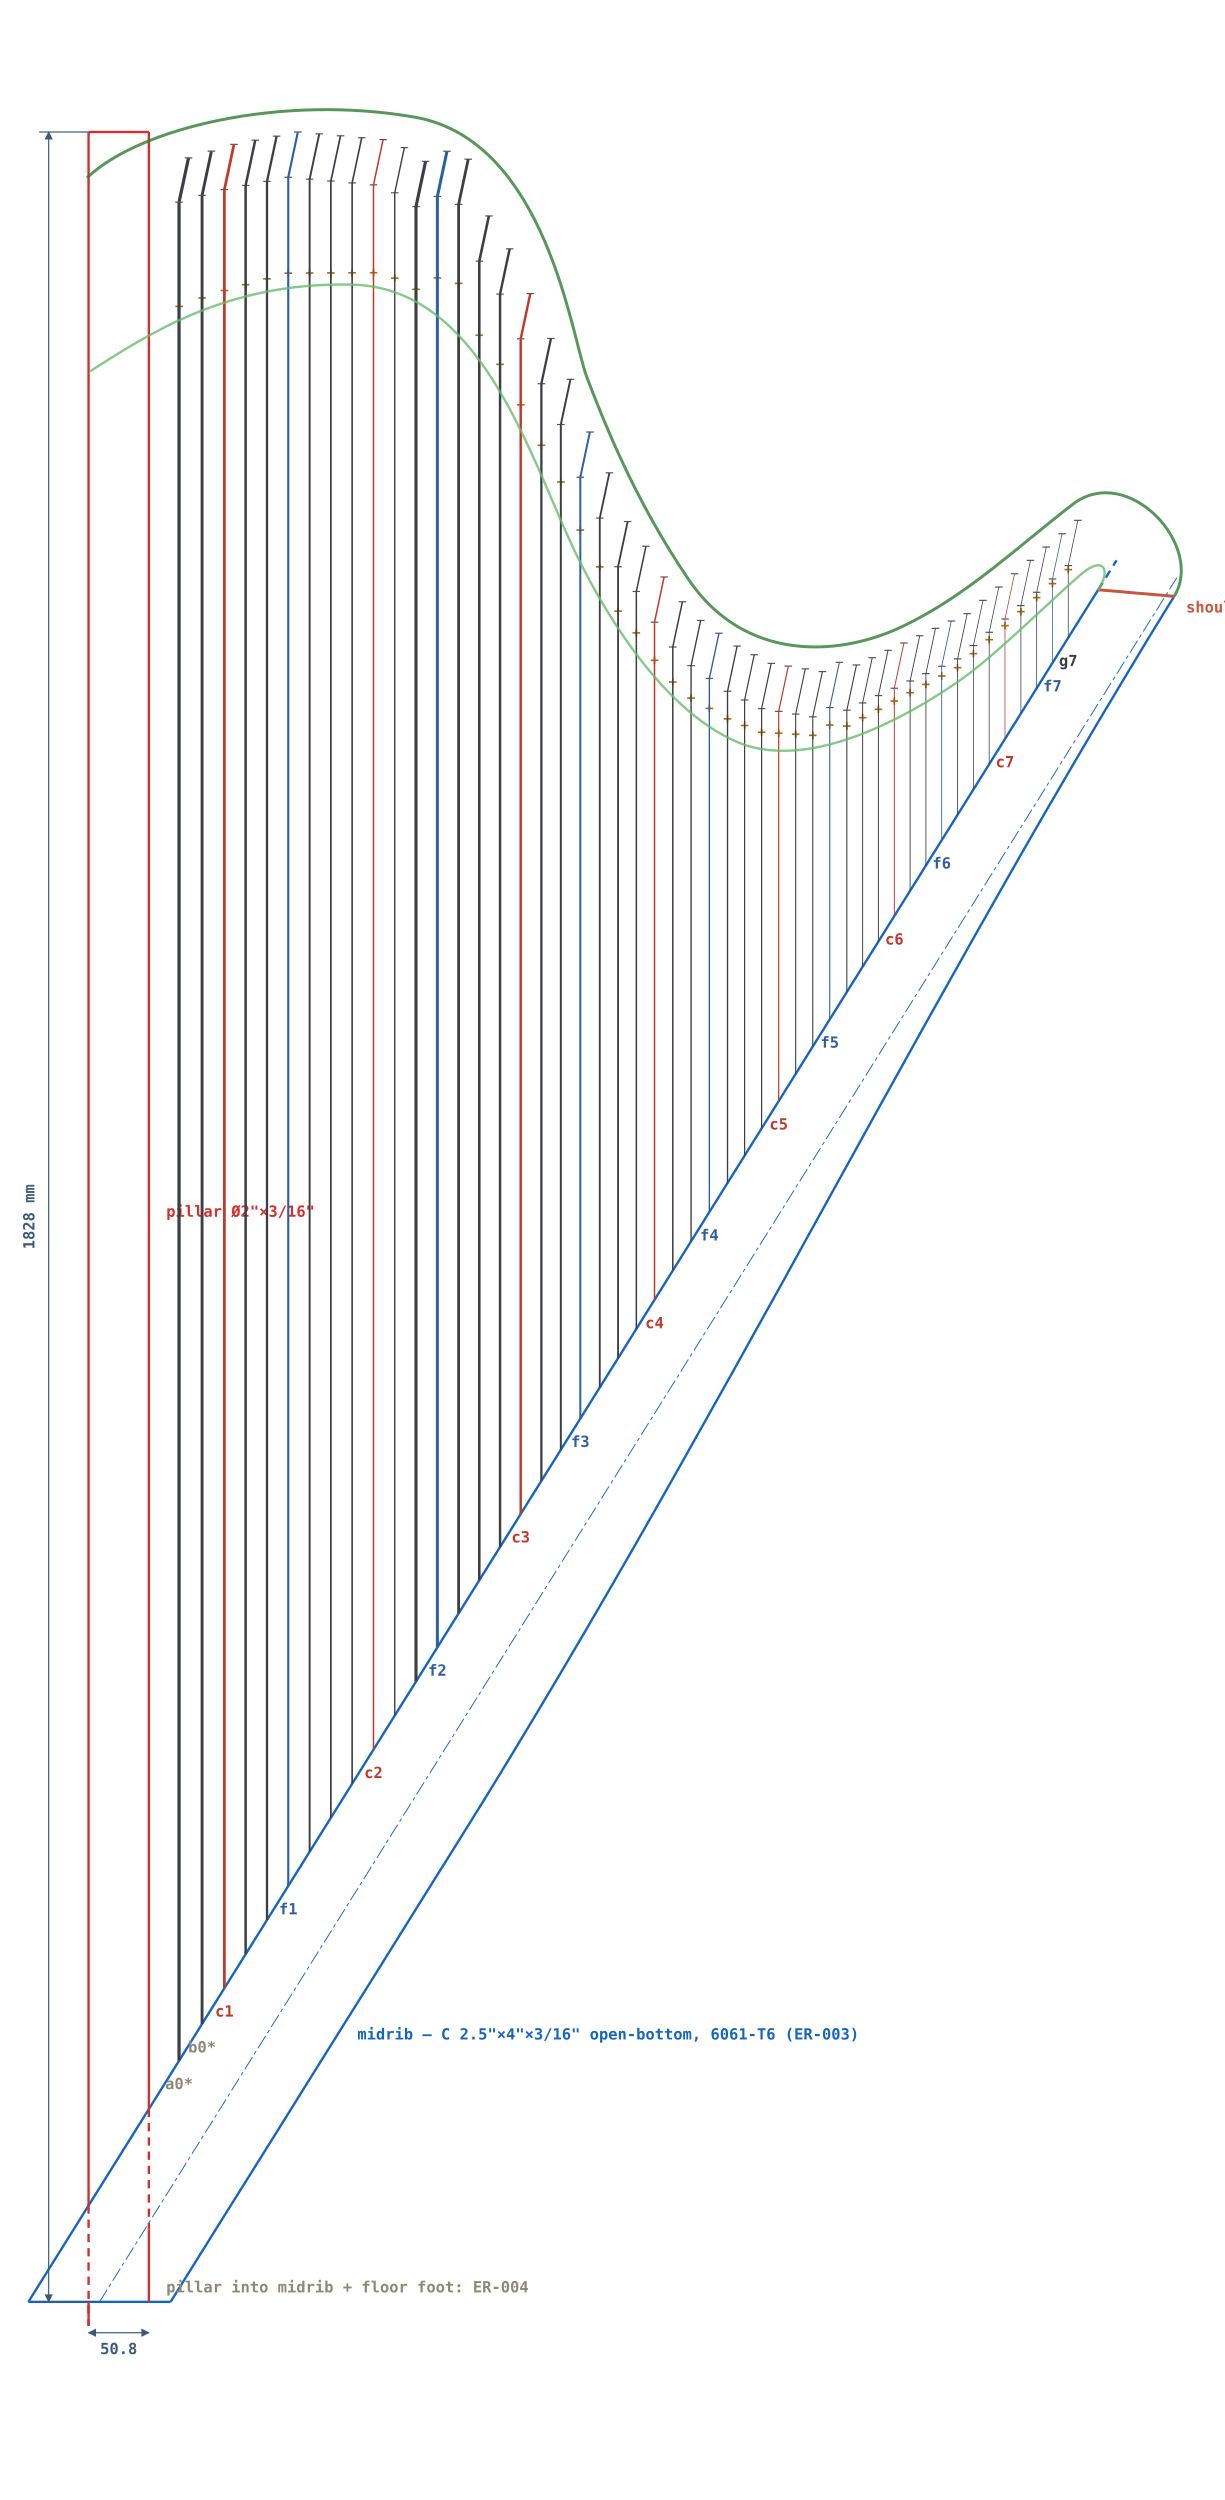
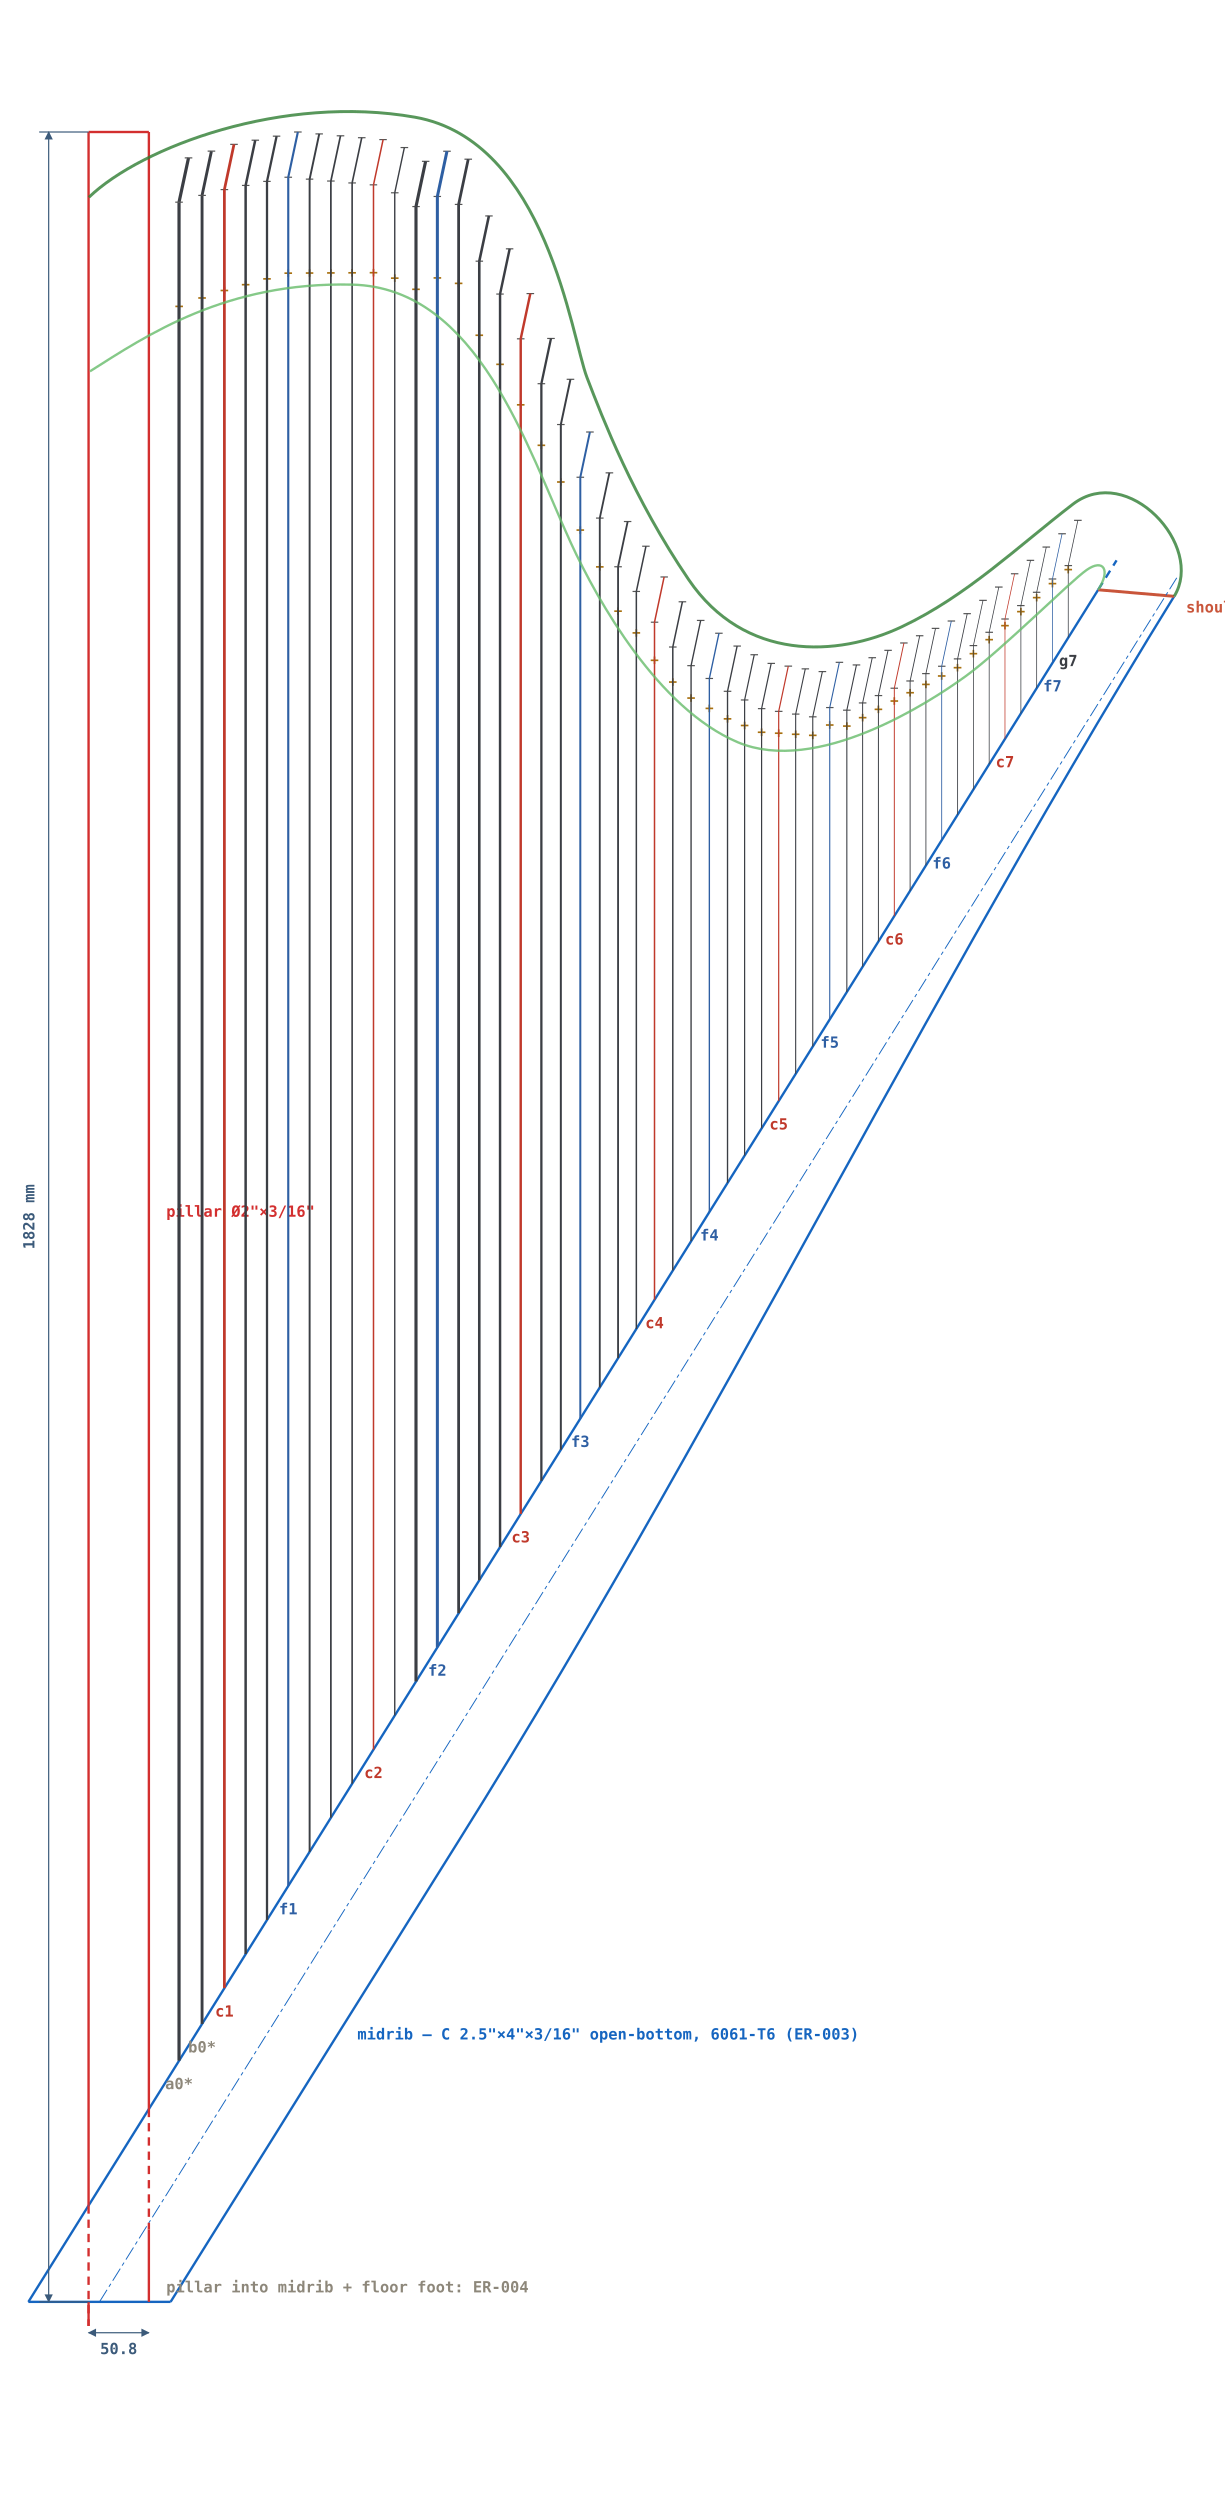
<svg xmlns="http://www.w3.org/2000/svg" width="942mm" height="1924mm" viewBox="65 0 1031 1924">
  <style>.nl{font-size:13px;font-weight:700;font-family:ui-monospace,Menlo,Consolas,monospace}</style>
  <defs>
    <marker id="arr" viewBox="0 0 10 10" refX="9" refY="5" markerWidth="7" markerHeight="7" orient="auto-start-reverse">
      <path d="M0 0 L10 5 L0 10 z" fill="#3b5a7a" />
    </marker>
  </defs>
  <line x1="88.9" y1="1848.0" x2="990.0" y2="405.9" stroke="#1565c0" stroke-width="2" />
  <line x1="990.0" y1="405.9" x2="1005.5" y2="381.1" stroke="#1565c0" stroke-width="2" stroke-dasharray="7 5" />
  <path d="M 208.7 1848.0 L 230.7 1812.7 L 252.8 1777.3 L 274.9 1742.0 L 297.0 1706.7 L 319.0 1671.4 L 341.1 1636.0 L 363.2 1600.7 L 385.3 1565.4 L 407.3 1530.1 L 429.4 1494.7 L 451.5 1459.4 L 473.5 1424.0 L 495.2 1388.5 L 516.7 1352.8 L 538.0 1317.0 L 559.1 1281.1 L 580.1 1245.0 L 600.9 1208.9 L 621.5 1172.7 L 642.0 1136.4 L 662.4 1100.0 L 682.8 1063.6 L 703.0 1027.2 L 723.3 990.7 L 743.4 954.2 L 763.6 917.6 L 783.8 881.1 L 803.9 844.6 L 824.2 808.1 L 844.4 771.7 L 864.8 735.3 L 885.2 698.9 L 905.8 662.6 L 926.4 626.4 L 947.2 590.3 L 968.2 554.3 L 989.3 518.4 L 1010.7 482.6 L 1032.2 446.9 L 1054.0 411.4" fill="none" stroke="#1565c0" stroke-width="2" />
  <line x1="990.0" y1="405.9" x2="1054.0" y2="411.4" stroke="#c9553a" stroke-width="2.5" />
  <text x="1064" y="425" class="nl" fill="#c9553a">shoulder weld</text>
  <text x="1102" y="437" class="nl" fill="#1565c0">shoulder lap: ER-005</text>
  <line x1="88.9" y1="1848.0" x2="208.7" y2="1848.0" stroke="#1565c0" stroke-width="2" />
  <line x1="148.8" y1="1848.0" x2="1056.2" y2="395.8" stroke="#1565c0" stroke-width="0.8" stroke-dasharray="12 3 3 3" />
  <text x="366" y="1627" class="nl" fill="#1565c0">midrib — C 2.5"×4"×3/16" open-bottom, 6061-T6 (ER-003)</text>
  <line x1="139.6" y1="20.3" x2="139.6" y2="1766.7" stroke="#d32f2f" stroke-width="2" />
  <line x1="139.6" y1="1766.7" x2="139.6" y2="1868.3" stroke="#d32f2f" stroke-width="2" stroke-dasharray="7 5" />
  <line x1="139.6" y1="1868.3" x2="139.6" y2="1848.0" stroke="#d32f2f" stroke-width="2" />
  <line x1="190.4" y1="20.3" x2="190.4" y2="1685.4" stroke="#d32f2f" stroke-width="2" />
  <line x1="190.4" y1="1685.4" x2="190.4" y2="1787.0" stroke="#d32f2f" stroke-width="2" stroke-dasharray="7 5" />
  <line x1="190.4" y1="1787.0" x2="190.4" y2="1848.0" stroke="#d32f2f" stroke-width="2" />
  <line x1="139.6" y1="20.3" x2="190.4" y2="20.3" stroke="#d32f2f" stroke-width="2" />
  <text x="205" y="934" class="nl" fill="#d32f2f">pillar Ø2"×3/16"</text>
  <text x="205" y="1840" class="nl" fill="#8d877a">pillar into midrib + floor foot: ER-004</text>
  <g stroke="#3b5a7a" stroke-width="1" fill="none">
    <line x1="106" y1="20.3" x2="106" y2="1848.0" marker-start="url(#arr)" marker-end="url(#arr)" />
    <line x1="98" y1="20.3" x2="139.6" y2="20.3" />
    <line x1="98" y1="1848.0" x2="139.6" y2="1848.0" />
  </g>
  <text x="94" y="934" class="nl" fill="#3b5a7a" text-anchor="middle" transform="rotate(-90 94 934)">1828 mm</text>
  <g stroke="#3b5a7a" stroke-width="1" fill="none">
    <line x1="139.6" y1="1874.0" x2="190.4" y2="1874.0" marker-start="url(#arr)" marker-end="url(#arr)" />
  </g>
  <text x="165" y="1892" class="nl" fill="#3b5a7a" text-anchor="middle">50.8</text>
  <g stroke="#555" stroke-width="1.0" fill="none">
    <line x1="250.8" y1="68.8" x2="257.2" y2="68.8" />
    <line x1="258.9" y1="30.7" x2="265.3" y2="30.7" />
    <line x1="268.8" y1="65.3" x2="275.1" y2="65.3" />
    <line x1="276.9" y1="27.2" x2="283.2" y2="27.2" />
    <line x1="286.7" y1="61.9" x2="293.0" y2="61.9" />
    <line x1="294.8" y1="23.8" x2="301.1" y2="23.8" />
    <line x1="304.6" y1="58.4" x2="311.0" y2="58.4" />
    <line x1="312.7" y1="20.3" x2="319.1" y2="20.3" />
    <line x1="322.6" y1="60.0" x2="328.9" y2="60.0" />
    <line x1="330.7" y1="21.9" x2="337.0" y2="21.9" />
    <line x1="340.5" y1="61.6" x2="346.9" y2="61.6" />
    <line x1="348.6" y1="23.5" x2="355.0" y2="23.5" />
    <line x1="358.4" y1="63.2" x2="364.8" y2="63.2" />
    <line x1="366.5" y1="25.1" x2="372.9" y2="25.1" />
    <line x1="376.4" y1="64.8" x2="382.7" y2="64.8" />
    <line x1="384.5" y1="26.7" x2="390.8" y2="26.7" />
    <line x1="394.3" y1="71.5" x2="400.7" y2="71.5" />
    <line x1="402.4" y1="33.4" x2="408.8" y2="33.4" />
    <line x1="412.3" y1="83.1" x2="418.6" y2="83.1" />
    <line x1="420.4" y1="45.0" x2="426.7" y2="45.0" />
    <line x1="430.2" y1="74.6" x2="436.5" y2="74.6" />
    <line x1="438.3" y1="36.5" x2="444.7" y2="36.5" />
    <line x1="448.1" y1="81.3" x2="454.5" y2="81.3" />
    <line x1="456.2" y1="43.2" x2="462.6" y2="43.2" />
    <line x1="465.6" y1="129.1" x2="471.9" y2="129.1" />
    <line x1="473.7" y1="91.0" x2="480.0" y2="91.0" />
    <line x1="483.0" y1="156.8" x2="489.3" y2="156.8" />
    <line x1="491.1" y1="118.7" x2="497.4" y2="118.7" />
    <line x1="500.4" y1="194.5" x2="506.8" y2="194.5" />
    <line x1="508.5" y1="156.4" x2="514.9" y2="156.4" />
    <line x1="517.8" y1="232.3" x2="524.2" y2="232.3" />
    <line x1="525.9" y1="194.2" x2="532.3" y2="194.2" />
    <line x1="534.2" y1="266.7" x2="540.6" y2="266.7" />
    <line x1="542.3" y1="228.6" x2="548.7" y2="228.6" />
    <line x1="550.6" y1="311.1" x2="557.0" y2="311.1" />
    <line x1="558.7" y1="273.0" x2="565.1" y2="273.0" />
    <line x1="567.0" y1="345.5" x2="573.4" y2="345.5" />
    <line x1="575.1" y1="307.4" x2="581.5" y2="307.4" />
    <line x1="582.4" y1="386.5" x2="588.8" y2="386.5" />
    <line x1="590.5" y1="348.4" x2="596.8" y2="348.4" />
    <line x1="597.8" y1="407.3" x2="604.1" y2="407.3" />
    <line x1="605.9" y1="369.2" x2="612.2" y2="369.2" />
    <line x1="613.2" y1="433.2" x2="619.5" y2="433.2" />
    <line x1="621.3" y1="395.1" x2="627.6" y2="395.1" />
    <line x1="628.5" y1="454.1" x2="634.9" y2="454.1" />
    <line x1="636.6" y1="416.0" x2="643.0" y2="416.0" />
    <line x1="643.9" y1="469.8" x2="650.3" y2="469.8" />
    <line x1="652.0" y1="431.7" x2="658.4" y2="431.7" />
    <line x1="659.3" y1="480.6" x2="665.6" y2="480.6" />
    <line x1="667.4" y1="442.5" x2="673.7" y2="442.5" />
    <line x1="674.6" y1="491.4" x2="681.0" y2="491.4" />
    <line x1="682.8" y1="453.3" x2="689.1" y2="453.3" />
    <line x1="689.0" y1="498.7" x2="695.4" y2="498.7" />
    <line x1="697.1" y1="460.6" x2="703.5" y2="460.6" />
    <line x1="703.4" y1="506.0" x2="709.7" y2="506.0" />
    <line x1="711.5" y1="467.9" x2="717.8" y2="467.9" />
    <line x1="717.7" y1="508.3" x2="724.1" y2="508.3" />
    <line x1="725.8" y1="470.2" x2="732.2" y2="470.2" />
    <line x1="732.1" y1="510.6" x2="738.4" y2="510.6" />
    <line x1="740.2" y1="472.5" x2="746.5" y2="472.5" />
    <line x1="746.4" y1="512.9" x2="752.8" y2="512.9" />
    <line x1="754.5" y1="474.8" x2="760.9" y2="474.8" />
    <line x1="760.8" y1="505.1" x2="767.1" y2="505.1" />
    <line x1="768.9" y1="467.0" x2="775.2" y2="467.0" />
    <line x1="775.1" y1="507.3" x2="781.5" y2="507.3" />
    <line x1="783.2" y1="469.2" x2="789.6" y2="469.2" />
    <line x1="788.4" y1="501.2" x2="794.8" y2="501.2" />
    <line x1="796.5" y1="463.1" x2="802.9" y2="463.1" />
    <line x1="801.8" y1="495.0" x2="808.1" y2="495.0" />
    <line x1="809.9" y1="456.9" x2="816.2" y2="456.9" />
    <line x1="815.1" y1="488.8" x2="821.4" y2="488.8" />
    <line x1="823.2" y1="450.7" x2="829.5" y2="450.7" />
    <line x1="828.4" y1="482.7" x2="834.8" y2="482.7" />
    <line x1="836.5" y1="444.6" x2="842.8" y2="444.6" />
    <line x1="841.7" y1="476.5" x2="848.1" y2="476.5" />
    <line x1="849.8" y1="438.4" x2="856.2" y2="438.4" />
    <line x1="855.1" y1="470.3" x2="861.4" y2="470.3" />
    <line x1="863.2" y1="432.2" x2="869.5" y2="432.2" />
    <line x1="868.4" y1="464.1" x2="874.7" y2="464.1" />
    <line x1="876.5" y1="426.0" x2="882.8" y2="426.0" />
    <line x1="881.7" y1="452.9" x2="888.1" y2="452.9" />
    <line x1="889.8" y1="414.8" x2="896.2" y2="414.8" />
    <line x1="895.0" y1="441.7" x2="901.4" y2="441.7" />
    <line x1="903.1" y1="403.6" x2="909.5" y2="403.6" />
    <line x1="908.4" y1="430.5" x2="914.7" y2="430.5" />
    <line x1="916.5" y1="392.4" x2="922.8" y2="392.4" />
    <line x1="921.7" y1="419.2" x2="928.0" y2="419.2" />
    <line x1="929.8" y1="381.1" x2="936.1" y2="381.1" />
    <line x1="935.0" y1="408.0" x2="941.3" y2="408.0" />
    <line x1="943.1" y1="369.9" x2="949.5" y2="369.9" />
    <line x1="948.3" y1="396.8" x2="954.7" y2="396.8" />
    <line x1="956.4" y1="358.7" x2="962.8" y2="358.7" />
    <line x1="961.7" y1="385.5" x2="968.0" y2="385.5" />
    <line x1="969.7" y1="347.4" x2="976.1" y2="347.4" />
  </g>
  <line x1="254.0" y1="68.8" x2="262.1" y2="30.7" stroke="#c0392b" stroke-width="2.311" />
  <line x1="271.9" y1="65.3" x2="280.0" y2="27.2" stroke="#3b3e44" stroke-width="2.108" />
  <line x1="289.9" y1="61.9" x2="298.0" y2="23.8" stroke="#3b3e44" stroke-width="1.930" />
  <line x1="307.8" y1="58.4" x2="315.9" y2="20.3" stroke="#2e5fa3" stroke-width="1.803" />
  <line x1="325.8" y1="60.0" x2="333.9" y2="21.9" stroke="#3b3e44" stroke-width="1.626" />
  <line x1="343.7" y1="61.6" x2="351.8" y2="23.5" stroke="#3b3e44" stroke-width="1.448" />
  <line x1="361.6" y1="63.2" x2="369.7" y2="25.1" stroke="#3b3e44" stroke-width="1.372" />
  <line x1="379.6" y1="64.8" x2="387.7" y2="26.7" stroke="#c0392b" stroke-width="1.270" />
  <line x1="397.5" y1="71.5" x2="405.6" y2="33.4" stroke="#3b3e44" stroke-width="1.168" />
  <line x1="415.4" y1="83.1" x2="423.5" y2="45.0" stroke="#3b3e44" stroke-width="2.642" />
  <line x1="433.4" y1="74.6" x2="441.5" y2="36.5" stroke="#2e5fa3" stroke-width="2.540" />
  <line x1="451.3" y1="81.3" x2="459.4" y2="43.2" stroke="#3b3e44" stroke-width="2.337" />
  <line x1="468.7" y1="129.1" x2="476.8" y2="91.0" stroke="#3b3e44" stroke-width="2.184" />
  <line x1="486.2" y1="156.8" x2="494.3" y2="118.7" stroke="#3b3e44" stroke-width="2.057" />
  <line x1="503.6" y1="194.5" x2="511.7" y2="156.4" stroke="#c0392b" stroke-width="2.057" />
  <line x1="521.0" y1="232.3" x2="529.1" y2="194.2" stroke="#3b3e44" stroke-width="1.930" />
  <line x1="537.4" y1="266.7" x2="545.5" y2="228.6" stroke="#3b3e44" stroke-width="1.676" />
  <line x1="553.8" y1="311.1" x2="561.9" y2="273.0" stroke="#2e5fa3" stroke-width="1.676" />
  <line x1="570.2" y1="345.5" x2="578.3" y2="307.4" stroke="#3b3e44" stroke-width="1.549" />
  <line x1="585.6" y1="386.5" x2="593.7" y2="348.4" stroke="#3b3e44" stroke-width="1.549" />
  <line x1="601.0" y1="407.3" x2="609.1" y2="369.2" stroke="#3b3e44" stroke-width="1.270" />
  <line x1="616.3" y1="433.2" x2="624.4" y2="395.1" stroke="#c0392b" stroke-width="1.270" />
  <line x1="631.7" y1="454.1" x2="639.8" y2="416.0" stroke="#3b3e44" stroke-width="1.270" />
  <line x1="647.1" y1="469.8" x2="655.2" y2="431.7" stroke="#3b3e44" stroke-width="1.143" />
  <line x1="662.5" y1="480.6" x2="670.6" y2="442.5" stroke="#2e5fa3" stroke-width="1.143" />
  <line x1="677.8" y1="491.4" x2="685.9" y2="453.3" stroke="#3b3e44" stroke-width="1.143" />
  <line x1="692.2" y1="498.7" x2="700.3" y2="460.6" stroke="#3b3e44" stroke-width="1.016" />
  <line x1="706.5" y1="506.0" x2="714.6" y2="467.9" stroke="#3b3e44" stroke-width="1.016" />
  <line x1="720.9" y1="508.3" x2="729.0" y2="470.2" stroke="#c0392b" stroke-width="1.016" />
  <line x1="735.2" y1="510.6" x2="743.3" y2="472.5" stroke="#3b3e44" stroke-width="0.914" />
  <line x1="749.6" y1="512.9" x2="757.7" y2="474.8" stroke="#3b3e44" stroke-width="0.914" />
  <line x1="763.9" y1="505.1" x2="772.0" y2="467.0" stroke="#2e5fa3" stroke-width="0.914" />
  <line x1="778.3" y1="507.3" x2="786.4" y2="469.2" stroke="#3b3e44" stroke-width="0.914" />
  <line x1="791.6" y1="501.2" x2="799.7" y2="463.1" stroke="#3b3e44" stroke-width="0.813" />
  <line x1="804.9" y1="495.0" x2="813.0" y2="456.9" stroke="#3b3e44" stroke-width="0.813" />
  <line x1="818.3" y1="488.8" x2="826.4" y2="450.7" stroke="#c0392b" stroke-width="0.813" />
  <line x1="831.6" y1="482.7" x2="839.7" y2="444.6" stroke="#3b3e44" stroke-width="0.762" />
  <line x1="844.9" y1="476.5" x2="853.0" y2="438.4" stroke="#3b3e44" stroke-width="0.711" />
  <line x1="858.2" y1="470.3" x2="866.3" y2="432.2" stroke="#2e5fa3" stroke-width="0.711" />
  <line x1="871.6" y1="464.1" x2="879.7" y2="426.0" stroke="#3b3e44" stroke-width="0.711" />
  <line x1="884.9" y1="452.9" x2="893.0" y2="414.8" stroke="#3b3e44" stroke-width="0.635" />
  <line x1="898.2" y1="441.7" x2="906.3" y2="403.6" stroke="#3b3e44" stroke-width="0.635" />
  <line x1="911.5" y1="430.5" x2="919.6" y2="392.4" stroke="#c0392b" stroke-width="0.635" />
  <line x1="924.9" y1="419.2" x2="933.0" y2="381.1" stroke="#3b3e44" stroke-width="0.635" />
  <line x1="938.2" y1="408.0" x2="946.3" y2="369.9" stroke="#3b3e44" stroke-width="0.635" />
  <line x1="951.5" y1="396.8" x2="959.6" y2="358.7" stroke="#2e5fa3" stroke-width="0.635" />
  <line x1="964.8" y1="385.5" x2="972.9" y2="347.4" stroke="#3b3e44" stroke-width="0.635" />
  <g stroke="#a8700f" stroke-width="1.4">
    <line x1="212.7" y1="167.2" x2="219.1" y2="167.2" />
    <line x1="215.9" y1="164.0" x2="215.9" y2="170.4" />
  </g>
  <g stroke="#a8700f" stroke-width="1.4">
    <line x1="232.0" y1="160.1" x2="238.4" y2="160.1" />
    <line x1="235.2" y1="156.9" x2="235.2" y2="163.3" />
  </g>
  <g stroke="#a8700f" stroke-width="1.4">
    <line x1="250.8" y1="153.8" x2="257.2" y2="153.8" />
    <line x1="254.0" y1="150.6" x2="254.0" y2="157.0" />
  </g>
  <g stroke="#a8700f" stroke-width="1.4">
    <line x1="268.7" y1="148.9" x2="275.1" y2="148.9" />
    <line x1="271.9" y1="145.7" x2="271.9" y2="152.1" />
  </g>
  <g stroke="#a8700f" stroke-width="1.4">
    <line x1="286.7" y1="144.0" x2="293.1" y2="144.0" />
    <line x1="289.9" y1="140.8" x2="289.9" y2="147.2" />
  </g>
  <g stroke="#a8700f" stroke-width="1.4">
    <line x1="304.6" y1="139.2" x2="311.0" y2="139.2" />
    <line x1="307.8" y1="136.0" x2="307.8" y2="142.4" />
  </g>
  <g stroke="#a8700f" stroke-width="1.4">
    <line x1="322.6" y1="139.1" x2="328.9" y2="139.1" />
    <line x1="325.8" y1="135.9" x2="325.8" y2="142.3" />
  </g>
  <g stroke="#a8700f" stroke-width="1.4">
    <line x1="340.5" y1="139.0" x2="346.9" y2="139.0" />
    <line x1="343.7" y1="135.8" x2="343.7" y2="142.2" />
  </g>
  <g stroke="#a8700f" stroke-width="1.4">
    <line x1="358.4" y1="138.9" x2="364.8" y2="138.9" />
    <line x1="361.6" y1="135.7" x2="361.6" y2="142.1" />
  </g>
  <g stroke="#a8700f" stroke-width="1.4">
    <line x1="376.4" y1="138.8" x2="382.8" y2="138.8" />
    <line x1="379.6" y1="135.6" x2="379.6" y2="142.0" />
  </g>
  <g stroke="#a8700f" stroke-width="1.4">
    <line x1="394.3" y1="143.4" x2="400.7" y2="143.4" />
    <line x1="397.5" y1="140.2" x2="397.5" y2="146.6" />
  </g>
  <g stroke="#a8700f" stroke-width="1.4">
    <line x1="412.2" y1="152.8" x2="418.6" y2="152.8" />
    <line x1="415.4" y1="149.6" x2="415.4" y2="156.0" />
  </g>
  <g stroke="#a8700f" stroke-width="1.4">
    <line x1="430.2" y1="143.2" x2="436.6" y2="143.2" />
    <line x1="433.4" y1="140.0" x2="433.4" y2="146.4" />
  </g>
  <g stroke="#a8700f" stroke-width="1.4">
    <line x1="448.1" y1="147.8" x2="454.5" y2="147.8" />
    <line x1="451.3" y1="144.7" x2="451.3" y2="151.0" />
  </g>
  <g stroke="#a8700f" stroke-width="1.4">
    <line x1="465.5" y1="191.5" x2="471.9" y2="191.5" />
    <line x1="468.7" y1="188.3" x2="468.7" y2="194.7" />
  </g>
  <g stroke="#a8700f" stroke-width="1.4">
    <line x1="483.0" y1="216.0" x2="489.4" y2="216.0" />
    <line x1="486.2" y1="212.8" x2="486.2" y2="219.2" />
  </g>
  <g stroke="#a8700f" stroke-width="1.4">
    <line x1="500.4" y1="250.1" x2="506.8" y2="250.1" />
    <line x1="503.6" y1="246.9" x2="503.6" y2="253.3" />
  </g>
  <g stroke="#a8700f" stroke-width="1.4">
    <line x1="517.8" y1="284.2" x2="524.2" y2="284.2" />
    <line x1="521.0" y1="281.0" x2="521.0" y2="287.4" />
  </g>
  <g stroke="#a8700f" stroke-width="1.4">
    <line x1="534.2" y1="315.1" x2="540.6" y2="315.1" />
    <line x1="537.4" y1="311.9" x2="537.4" y2="318.3" />
  </g>
  <g stroke="#a8700f" stroke-width="1.4">
    <line x1="550.6" y1="355.6" x2="557.0" y2="355.6" />
    <line x1="553.8" y1="352.4" x2="553.8" y2="358.8" />
  </g>
  <g stroke="#a8700f" stroke-width="1.4">
    <line x1="567.0" y1="386.6" x2="573.4" y2="386.6" />
    <line x1="570.2" y1="383.4" x2="570.2" y2="389.8" />
  </g>
  <g stroke="#a8700f" stroke-width="1.4">
    <line x1="582.4" y1="423.9" x2="588.8" y2="423.9" />
    <line x1="585.6" y1="420.7" x2="585.6" y2="427.1" />
  </g>
  <g stroke="#a8700f" stroke-width="1.4">
    <line x1="597.8" y1="442.2" x2="604.2" y2="442.2" />
    <line x1="601.0" y1="439.0" x2="601.0" y2="445.4" />
  </g>
  <g stroke="#a8700f" stroke-width="1.4">
    <line x1="613.1" y1="465.3" x2="619.5" y2="465.3" />
    <line x1="616.3" y1="462.1" x2="616.3" y2="468.5" />
  </g>
  <g stroke="#a8700f" stroke-width="1.4">
    <line x1="628.5" y1="483.6" x2="634.9" y2="483.6" />
    <line x1="631.7" y1="480.4" x2="631.7" y2="486.8" />
  </g>
  <g stroke="#a8700f" stroke-width="1.4">
    <line x1="643.9" y1="497.1" x2="650.3" y2="497.1" />
    <line x1="647.1" y1="493.9" x2="647.1" y2="500.3" />
  </g>
  <g stroke="#a8700f" stroke-width="1.4">
    <line x1="659.3" y1="505.8" x2="665.7" y2="505.8" />
    <line x1="662.5" y1="502.6" x2="662.5" y2="509.0" />
  </g>
  <g stroke="#a8700f" stroke-width="1.4">
    <line x1="674.6" y1="514.6" x2="681.0" y2="514.6" />
    <line x1="677.8" y1="511.4" x2="677.8" y2="517.8" />
  </g>
  <g stroke="#a8700f" stroke-width="1.4">
    <line x1="689.0" y1="520.2" x2="695.4" y2="520.2" />
    <line x1="692.2" y1="517.0" x2="692.2" y2="523.4" />
  </g>
  <g stroke="#a8700f" stroke-width="1.4">
    <line x1="703.3" y1="525.9" x2="709.7" y2="525.9" />
    <line x1="706.5" y1="522.7" x2="706.5" y2="529.1" />
  </g>
  <g stroke="#a8700f" stroke-width="1.4">
    <line x1="717.7" y1="526.7" x2="724.1" y2="526.7" />
    <line x1="720.9" y1="523.5" x2="720.9" y2="529.9" />
  </g>
  <g stroke="#a8700f" stroke-width="1.4">
    <line x1="732.0" y1="527.6" x2="738.4" y2="527.6" />
    <line x1="735.2" y1="524.4" x2="735.2" y2="530.8" />
  </g>
  <g stroke="#a8700f" stroke-width="1.4">
    <line x1="746.4" y1="528.5" x2="752.8" y2="528.5" />
    <line x1="749.6" y1="525.3" x2="749.6" y2="531.7" />
  </g>
  <g stroke="#a8700f" stroke-width="1.4">
    <line x1="760.7" y1="519.8" x2="767.1" y2="519.8" />
    <line x1="763.9" y1="516.6" x2="763.9" y2="523.0" />
  </g>
  <g stroke="#a8700f" stroke-width="1.4">
    <line x1="775.1" y1="520.7" x2="781.5" y2="520.7" />
    <line x1="778.3" y1="517.5" x2="778.3" y2="523.9" />
  </g>
  <g stroke="#a8700f" stroke-width="1.4">
    <line x1="788.4" y1="513.6" x2="794.8" y2="513.6" />
    <line x1="791.6" y1="510.4" x2="791.6" y2="516.8" />
  </g>
  <g stroke="#a8700f" stroke-width="1.4">
    <line x1="801.7" y1="506.6" x2="808.1" y2="506.6" />
    <line x1="804.9" y1="503.4" x2="804.9" y2="509.8" />
  </g>
  <g stroke="#a8700f" stroke-width="1.4">
    <line x1="815.1" y1="499.6" x2="821.5" y2="499.6" />
    <line x1="818.3" y1="496.4" x2="818.3" y2="502.8" />
  </g>
  <g stroke="#a8700f" stroke-width="1.4">
    <line x1="828.4" y1="492.6" x2="834.8" y2="492.6" />
    <line x1="831.6" y1="489.4" x2="831.6" y2="495.8" />
  </g>
  <g stroke="#a8700f" stroke-width="1.4">
    <line x1="841.7" y1="485.6" x2="848.1" y2="485.6" />
    <line x1="844.9" y1="482.4" x2="844.9" y2="488.8" />
  </g>
  <g stroke="#a8700f" stroke-width="1.4">
    <line x1="855.0" y1="478.5" x2="861.4" y2="478.5" />
    <line x1="858.2" y1="475.3" x2="858.2" y2="481.7" />
  </g>
  <g stroke="#a8700f" stroke-width="1.4">
    <line x1="868.3" y1="471.5" x2="874.8" y2="471.5" />
    <line x1="871.5" y1="468.3" x2="871.5" y2="474.7" />
  </g>
  <g stroke="#a8700f" stroke-width="1.4">
    <line x1="881.7" y1="459.7" x2="888.1" y2="459.7" />
    <line x1="884.9" y1="456.5" x2="884.9" y2="462.9" />
  </g>
  <g stroke="#a8700f" stroke-width="1.4">
    <line x1="895.0" y1="447.9" x2="901.4" y2="447.9" />
    <line x1="898.2" y1="444.7" x2="898.2" y2="451.1" />
  </g>
  <g stroke="#a8700f" stroke-width="1.4">
    <line x1="908.3" y1="436.1" x2="914.7" y2="436.1" />
    <line x1="911.5" y1="432.9" x2="911.5" y2="439.3" />
  </g>
  <g stroke="#a8700f" stroke-width="1.4">
    <line x1="921.7" y1="424.3" x2="928.1" y2="424.3" />
    <line x1="924.9" y1="421.1" x2="924.9" y2="427.5" />
  </g>
  <g stroke="#a8700f" stroke-width="1.4">
    <line x1="935.0" y1="412.5" x2="941.4" y2="412.5" />
    <line x1="938.2" y1="409.3" x2="938.2" y2="415.7" />
  </g>
  <g stroke="#a8700f" stroke-width="1.4">
    <line x1="948.3" y1="400.7" x2="954.7" y2="400.7" />
    <line x1="951.5" y1="397.5" x2="951.5" y2="403.9" />
  </g>
  <g stroke="#a8700f" stroke-width="1.4">
    <line x1="961.6" y1="388.9" x2="968.0" y2="388.9" />
    <line x1="964.8" y1="385.8" x2="964.8" y2="392.1" />
  </g>
  <line x1="964.8" y1="446.2" x2="964.8" y2="385.5" stroke="#3b3e44" stroke-width="0.635" />
  <text x="964.8" y="470.2" class="nl" fill="#3b3e44" text-anchor="middle">g7</text>
  <line x1="951.5" y1="467.5" x2="951.5" y2="396.8" stroke="#2e5fa3" stroke-width="0.635" />
  <text x="951.5" y="491.5" class="nl" fill="#2e5fa3" text-anchor="middle">f7</text>
  <line x1="938.2" y1="488.8" x2="938.2" y2="408.0" stroke="#3b3e44" stroke-width="0.635" />
  <line x1="924.9" y1="510.1" x2="924.9" y2="419.2" stroke="#3b3e44" stroke-width="0.635" />
  <line x1="911.5" y1="531.4" x2="911.5" y2="430.5" stroke="#c0392b" stroke-width="0.635" />
  <text x="911.5" y="555.4" class="nl" fill="#c0392b" text-anchor="middle">c7</text>
  <line x1="898.2" y1="552.8" x2="898.2" y2="441.7" stroke="#3b3e44" stroke-width="0.635" />
  <line x1="884.9" y1="574.1" x2="884.9" y2="452.9" stroke="#3b3e44" stroke-width="0.635" />
  <line x1="871.6" y1="595.4" x2="871.6" y2="464.1" stroke="#3b3e44" stroke-width="0.711" />
  <line x1="858.2" y1="616.7" x2="858.2" y2="470.3" stroke="#2e5fa3" stroke-width="0.711" />
  <text x="858.2" y="640.7" class="nl" fill="#2e5fa3" text-anchor="middle">f6</text>
  <line x1="844.9" y1="638.1" x2="844.9" y2="476.5" stroke="#3b3e44" stroke-width="0.711" />
  <line x1="831.6" y1="659.4" x2="831.6" y2="482.7" stroke="#3b3e44" stroke-width="0.762" />
  <line x1="818.3" y1="680.7" x2="818.3" y2="488.8" stroke="#c0392b" stroke-width="0.813" />
  <text x="818.3" y="704.7" class="nl" fill="#c0392b" text-anchor="middle">c6</text>
  <line x1="804.9" y1="702.0" x2="804.9" y2="495.0" stroke="#3b3e44" stroke-width="0.813" />
  <line x1="791.6" y1="723.4" x2="791.6" y2="501.2" stroke="#3b3e44" stroke-width="0.813" />
  <line x1="778.3" y1="744.7" x2="778.3" y2="507.3" stroke="#3b3e44" stroke-width="0.914" />
  <line x1="763.9" y1="767.6" x2="763.9" y2="505.1" stroke="#2e5fa3" stroke-width="0.914" />
  <text x="763.9" y="791.6" class="nl" fill="#2e5fa3" text-anchor="middle">f5</text>
  <line x1="749.6" y1="790.6" x2="749.6" y2="512.9" stroke="#3b3e44" stroke-width="0.914" />
  <line x1="735.2" y1="813.6" x2="735.2" y2="510.6" stroke="#3b3e44" stroke-width="0.914" />
  <line x1="720.9" y1="836.5" x2="720.9" y2="508.3" stroke="#c0392b" stroke-width="1.016" />
  <text x="720.9" y="860.5" class="nl" fill="#c0392b" text-anchor="middle">c5</text>
  <line x1="706.5" y1="859.5" x2="706.5" y2="506.0" stroke="#3b3e44" stroke-width="1.016" />
  <line x1="692.2" y1="882.5" x2="692.2" y2="498.7" stroke="#3b3e44" stroke-width="1.016" />
  <line x1="677.8" y1="905.4" x2="677.8" y2="491.4" stroke="#3b3e44" stroke-width="1.143" />
  <line x1="662.5" y1="930.0" x2="662.5" y2="480.6" stroke="#2e5fa3" stroke-width="1.143" />
  <text x="662.5" y="954.0" class="nl" fill="#2e5fa3" text-anchor="middle">f4</text>
  <line x1="647.1" y1="954.6" x2="647.1" y2="469.8" stroke="#3b3e44" stroke-width="1.143" />
  <line x1="631.7" y1="979.2" x2="631.7" y2="454.1" stroke="#3b3e44" stroke-width="1.270" />
  <line x1="616.3" y1="1003.9" x2="616.3" y2="433.2" stroke="#c0392b" stroke-width="1.270" />
  <text x="616.3" y="1027.9" class="nl" fill="#c0392b" text-anchor="middle">c4</text>
  <line x1="601.0" y1="1028.5" x2="601.0" y2="407.3" stroke="#3b3e44" stroke-width="1.270" />
  <line x1="585.6" y1="1053.1" x2="585.6" y2="386.5" stroke="#3b3e44" stroke-width="1.549" />
  <line x1="570.2" y1="1077.7" x2="570.2" y2="345.5" stroke="#3b3e44" stroke-width="1.549" />
  <line x1="553.8" y1="1103.9" x2="553.8" y2="311.1" stroke="#2e5fa3" stroke-width="1.676" />
  <text x="553.8" y="1127.9" class="nl" fill="#2e5fa3" text-anchor="middle">f3</text>
  <line x1="537.4" y1="1130.2" x2="537.4" y2="266.7" stroke="#3b3e44" stroke-width="1.676" />
  <line x1="521.0" y1="1156.4" x2="521.0" y2="232.3" stroke="#3b3e44" stroke-width="1.930" />
  <line x1="503.6" y1="1184.3" x2="503.6" y2="194.5" stroke="#c0392b" stroke-width="2.057" />
  <text x="503.6" y="1208.3" class="nl" fill="#c0392b" text-anchor="middle">c3</text>
  <line x1="486.2" y1="1212.2" x2="486.2" y2="156.8" stroke="#3b3e44" stroke-width="2.057" />
  <line x1="468.7" y1="1240.1" x2="468.7" y2="129.1" stroke="#3b3e44" stroke-width="2.184" />
  <line x1="451.3" y1="1267.9" x2="451.3" y2="81.3" stroke="#3b3e44" stroke-width="2.337" />
  <line x1="433.4" y1="1296.6" x2="433.4" y2="74.6" stroke="#2e5fa3" stroke-width="2.540" />
  <text x="433.4" y="1320.6" class="nl" fill="#2e5fa3" text-anchor="middle">f2</text>
  <line x1="415.4" y1="1325.4" x2="415.4" y2="83.1" stroke="#3b3e44" stroke-width="2.642" />
  <line x1="397.5" y1="1354.1" x2="397.5" y2="71.5" stroke="#3b3e44" stroke-width="1.168" />
  <line x1="379.6" y1="1382.8" x2="379.6" y2="64.8" stroke="#c0392b" stroke-width="1.270" />
  <text x="379.6" y="1406.8" class="nl" fill="#c0392b" text-anchor="middle">c2</text>
  <line x1="361.6" y1="1411.5" x2="361.6" y2="63.2" stroke="#3b3e44" stroke-width="1.372" />
  <line x1="343.7" y1="1440.2" x2="343.7" y2="61.6" stroke="#3b3e44" stroke-width="1.448" />
  <line x1="325.8" y1="1468.9" x2="325.8" y2="60.0" stroke="#3b3e44" stroke-width="1.626" />
  <line x1="307.8" y1="1497.6" x2="307.8" y2="58.4" stroke="#2e5fa3" stroke-width="1.803" />
  <text x="307.8" y="1521.6" class="nl" fill="#2e5fa3" text-anchor="middle">f1</text>
  <line x1="289.9" y1="1526.3" x2="289.9" y2="61.9" stroke="#3b3e44" stroke-width="1.930" />
  <line x1="271.9" y1="1555.0" x2="271.9" y2="65.3" stroke="#3b3e44" stroke-width="2.108" />
  <line x1="254.0" y1="1583.7" x2="254.0" y2="68.8" stroke="#c0392b" stroke-width="2.311" />
  <text x="254.0" y="1607.7" class="nl" fill="#c0392b" text-anchor="middle">c1</text>
  <line x1="235.2" y1="1613.9" x2="235.2" y2="73.7" stroke="#3b3e44" stroke-width="2.426" />
  <line x1="235.2" y1="73.7" x2="243.1" y2="36.4" stroke="#3b3e44" stroke-width="2.426" />
  <g stroke="#555" stroke-width="1.0">
    <line x1="232.0" y1="73.7" x2="238.4" y2="73.7" />
    <line x1="239.9" y1="36.4" x2="246.3" y2="36.4" />
  </g>
  <text x="235.2" y="1637.9" class="nl" fill="#8d877a" text-anchor="middle">b0*</text>
  <line x1="215.8" y1="1644.8" x2="215.8" y2="79.4" stroke="#3b3e44" stroke-width="2.692" />
  <line x1="215.8" y1="79.4" x2="223.8" y2="42.1" stroke="#3b3e44" stroke-width="2.692" />
  <g stroke="#555" stroke-width="1.0">
    <line x1="212.6" y1="79.4" x2="219.0" y2="79.4" />
    <line x1="220.6" y1="42.1" x2="227.0" y2="42.1" />
  </g>
  <text x="215.8" y="1668.8" class="nl" fill="#8d877a" text-anchor="middle">a0*</text>
-   <path d="m 138.22,58.935 c 44.416,-42.671 165.347,-70.677 276.31,-51.101 110.964,19.575 131.836,185.278 144.901,219.289 13.065,34.011 38.941,101.512 85.677,170.265 46.735,68.753 124.976,65.494 179.554,39.626 54.579,-25.867 97.842,-67.705 143.982,-103.167 46.141,-35.461 111.569,35.006 85.367,77.591" fill="none" stroke="#2e7d32" stroke-width="2.5" opacity="0.8" />
+   <path d="M 139.808,75.339 C 184.224,32.668 303.567,-11.742 414.53,7.834 c 110.964,19.575 131.836,185.278 144.901,219.289 13.065,34.011 38.941,101.512 85.677,170.265 46.735,68.753 124.976,65.494 179.554,39.626 54.579,-25.867 97.842,-67.705 143.982,-103.167 46.141,-35.461 111.569,35.006 85.367,77.591" fill="none" stroke="#2e7d32" stroke-width="2.5" opacity="0.8" />
  <path d="M 140.746,221.895 C 189.1,191.257 255.519,146.357 361.597,148.854 c 106.079,2.498 147.161,137.086 184.418,217.931 22.631,49.107 73.529,139.181 140.251,167.462 66.723,28.282 161.616,-33.431 192.007,-55.46 30.391,-22.029 87.845,-79.643 102.01,-89.574 14.165,-9.931 20.501,-0.008 9.743,16.66" fill="none" stroke="#66bb6a" stroke-width="2.0" opacity="0.8" />
</svg>
